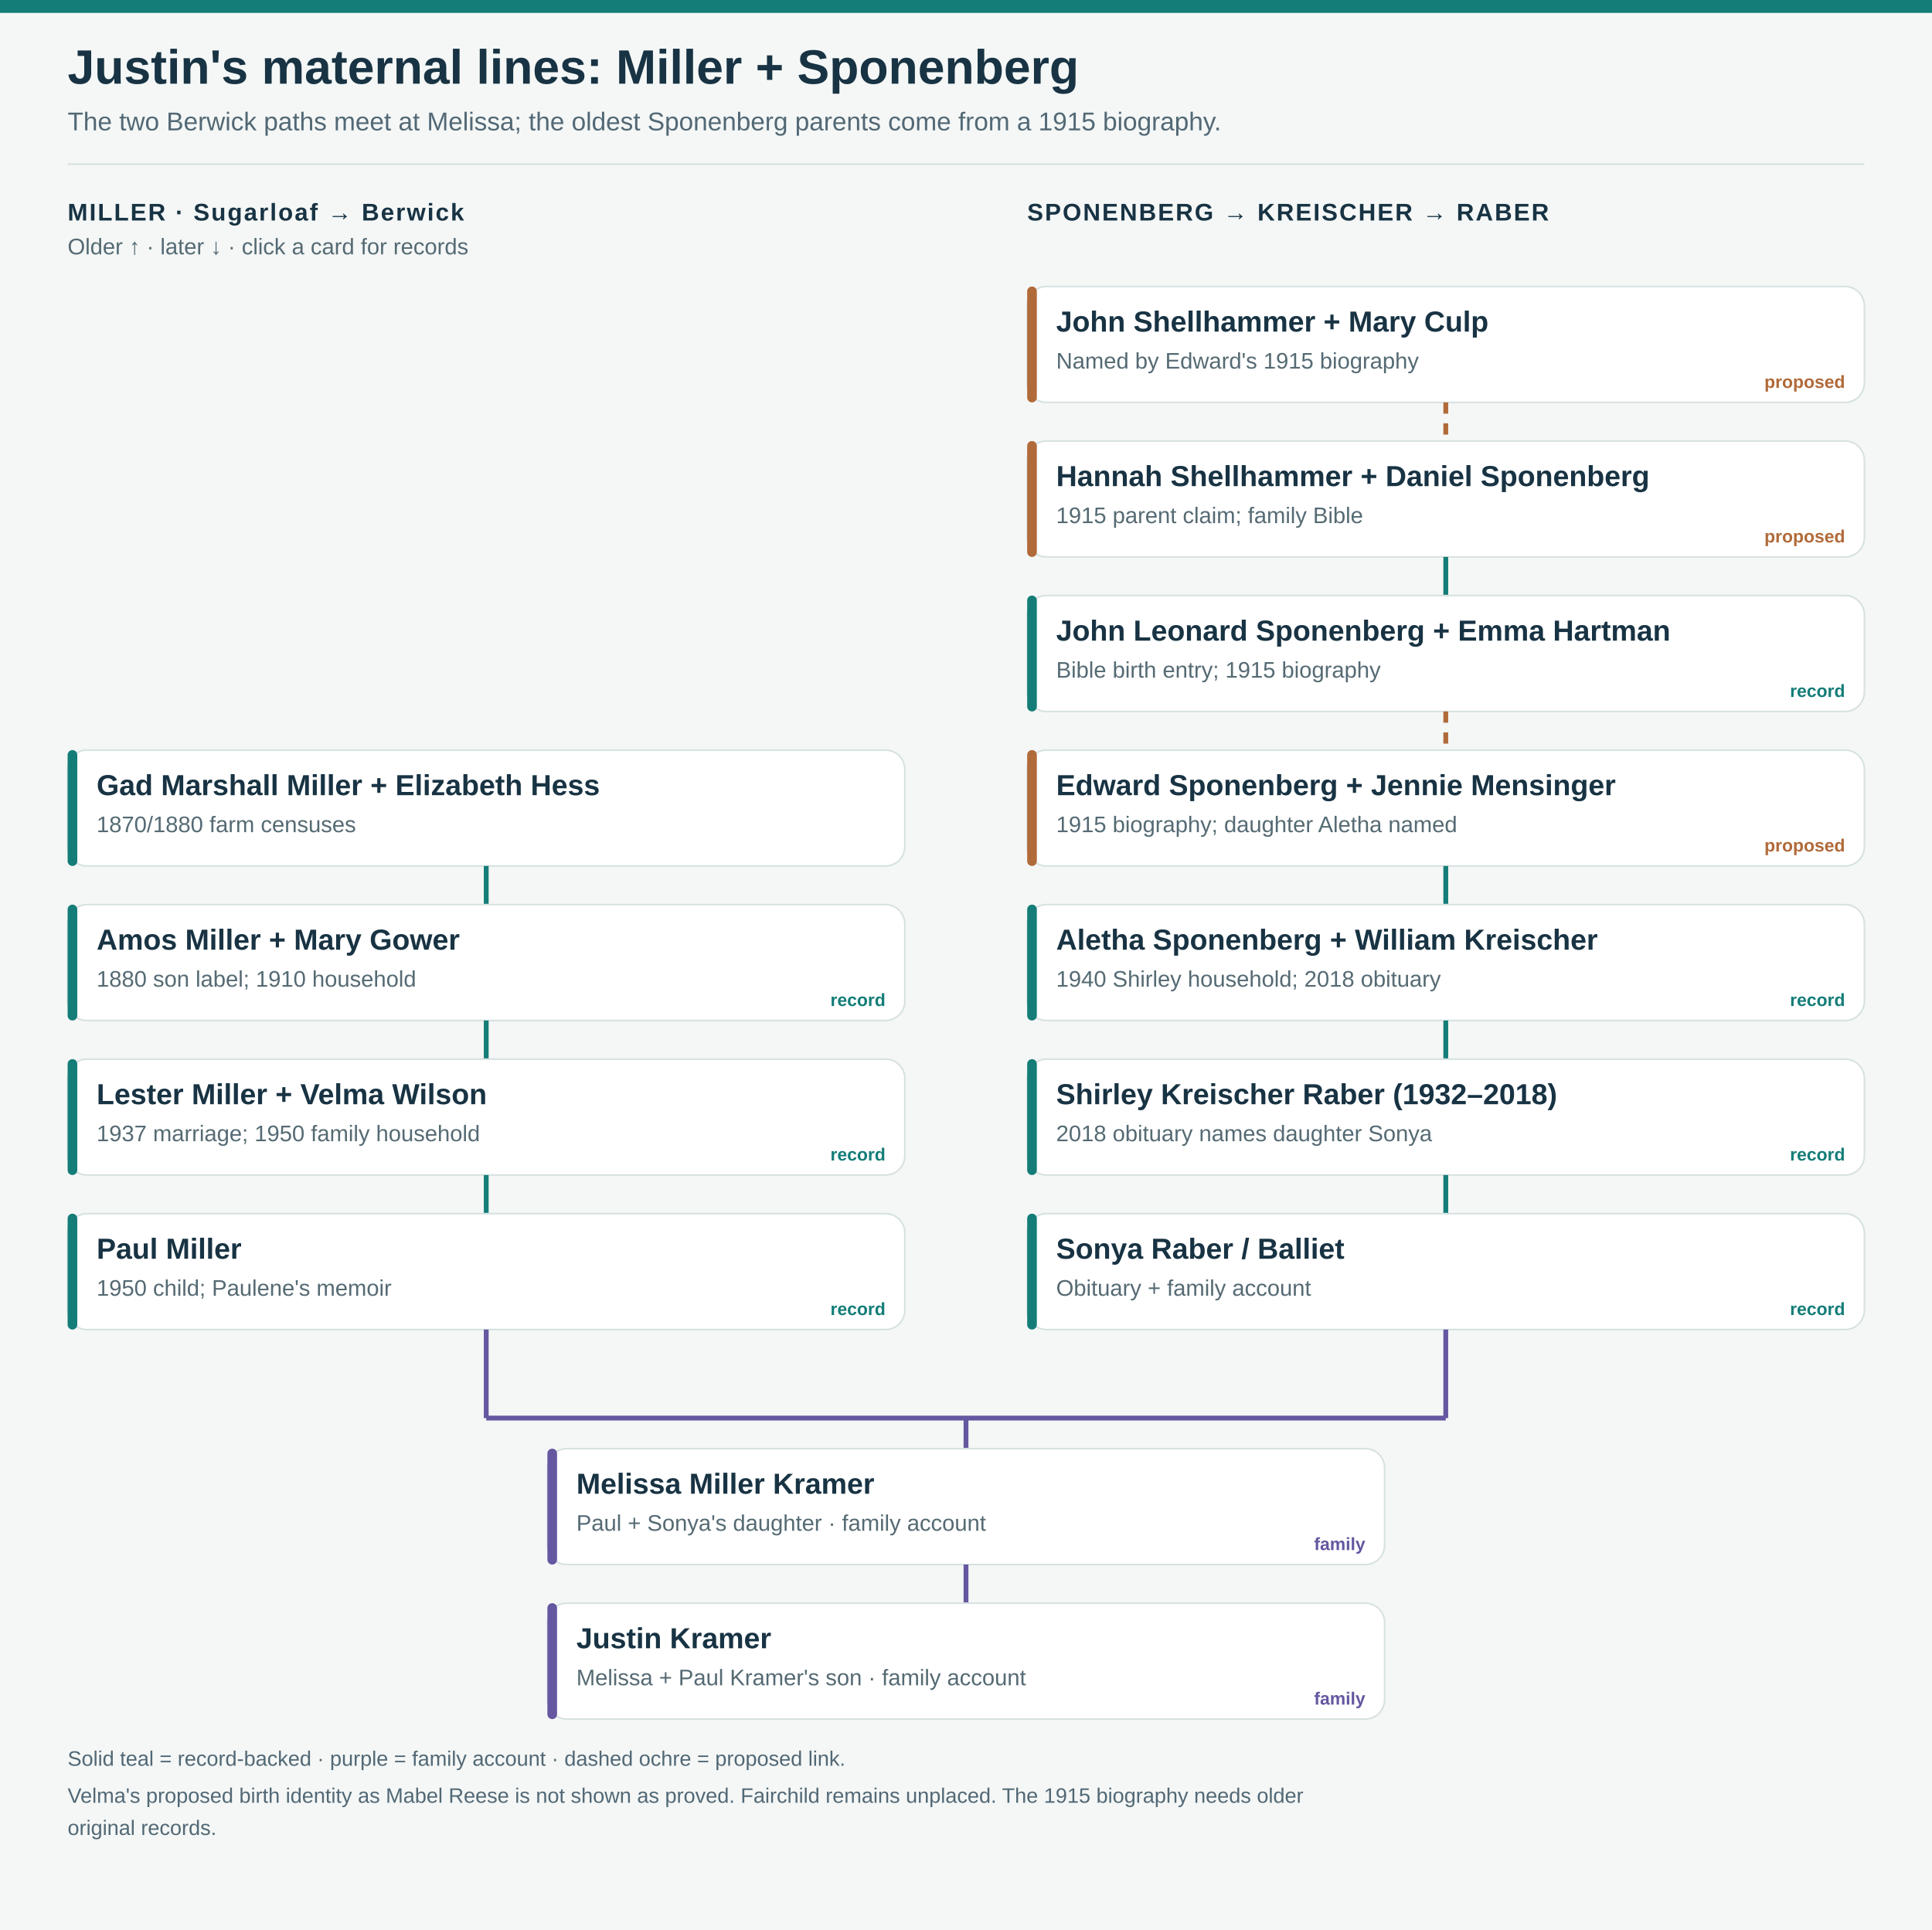
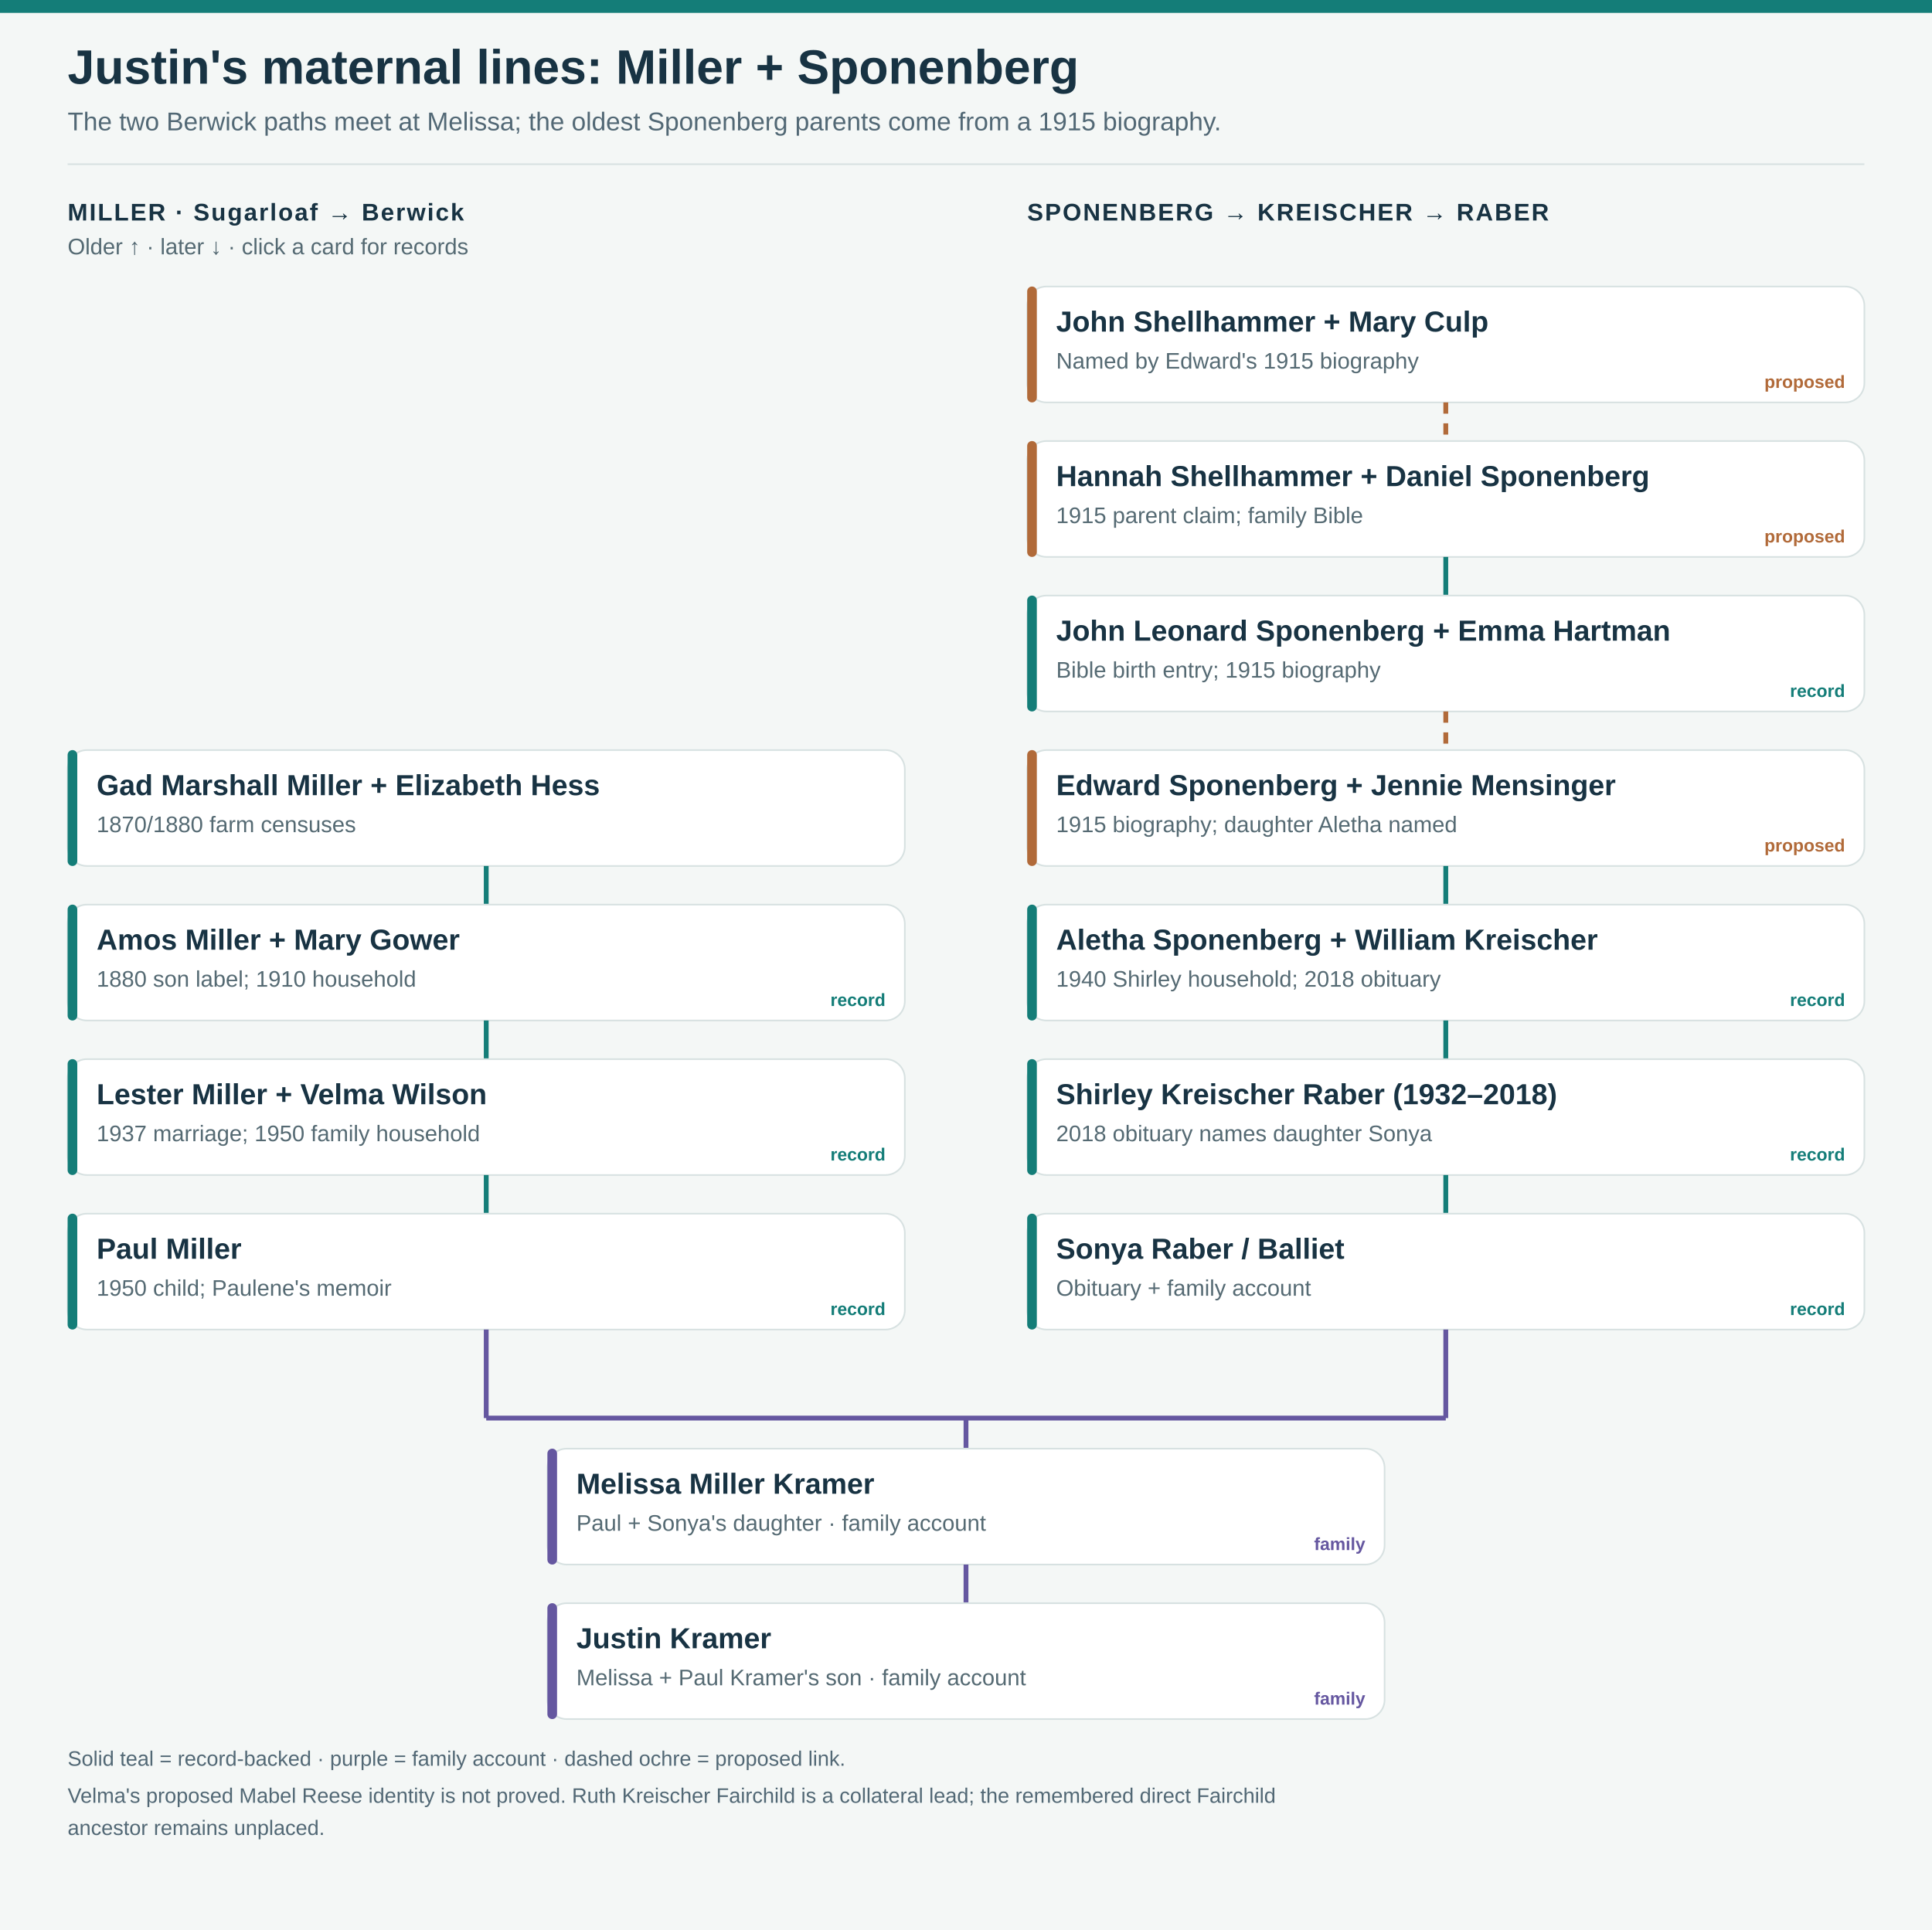
<svg xmlns="http://www.w3.org/2000/svg" width="1200" height="1199" viewBox="0 0 1200 1199" role="img" aria-labelledby="title desc">
  <style>.heading{font:700 30px Segoe UI,Arial,sans-serif;fill:#183343}.subtitle{font:16px Segoe UI,Arial,sans-serif;fill:#526875}.lane{font:700 15px Segoe UI,Arial,sans-serif;letter-spacing:1px;fill:#183343}.person{font:700 18px Segoe UI,Arial,sans-serif;fill:#183343}.detail{font:14px Segoe UI,Arial,sans-serif;fill:#556a73}.tag{font:700 11px Segoe UI,Arial,sans-serif}.foot{font:13px Segoe UI,Arial,sans-serif;fill:#526875}</style>
  <rect width="1200" height="1199" fill="#f4f7f6" />
  <rect width="1200" height="8" fill="#147d78" />
  <text x="42" y="52" class="heading">Justin's maternal lines: Miller + Sponenberg</text>
  <text x="42" y="81" class="subtitle">The two Berwick paths meet at Melissa; the oldest Sponenberg parents come from a 1915 biography.</text>
  <path d="M42 102 H1158" stroke="#d7e1e1" />
  <text x="42" y="137" class="lane">MILLER · Sugarloaf → Berwick</text>
  <text x="638" y="137" class="lane">SPONENBERG → KREISCHER → RABER</text>
  <text x="42" y="158" class="detail">Older ↑ · later ↓ · click a card for records</text>
  <a href="../branches/miller-gower-reese.md">
    <rect x="42" y="466" width="520" height="72" rx="12" fill="#ffffff" stroke="#d7e1e1" />
    <rect x="42" y="466" width="6" height="72" rx="3" fill="#147d78" />
    <text x="60" y="494" class="person">Gad Marshall Miller + Elizabeth Hess</text>
    <text x="60" y="517" class="detail">1870/1880 farm censuses</text>
  </a>
  <path d="M302.0 538 L302.0 562" fill="none" stroke="#147d78" stroke-width="3" />
  <a href="../branches/miller-gower-reese.md">
    <rect x="42" y="562" width="520" height="72" rx="12" fill="#ffffff" stroke="#d7e1e1" />
    <rect x="42" y="562" width="6" height="72" rx="3" fill="#147d78" />
    <text x="60" y="590" class="person">Amos Miller + Mary Gower</text>
    <text x="60" y="613" class="detail">1880 son label; 1910 household</text>
  </a>
  <text x="550" y="625" class="tag" text-anchor="end" fill="#147d78">record</text>
  <path d="M302.0 634 L302.0 658" fill="none" stroke="#147d78" stroke-width="3" />
  <a href="../branches/miller-gower-reese.md">
    <rect x="42" y="658" width="520" height="72" rx="12" fill="#ffffff" stroke="#d7e1e1" />
    <rect x="42" y="658" width="6" height="72" rx="3" fill="#147d78" />
    <text x="60" y="686" class="person">Lester Miller + Velma Wilson</text>
    <text x="60" y="709" class="detail">1937 marriage; 1950 family household</text>
  </a>
  <text x="550" y="721" class="tag" text-anchor="end" fill="#147d78">record</text>
  <path d="M302.0 730 L302.0 754" fill="none" stroke="#147d78" stroke-width="3" />
  <a href="../branches/miller-gower-reese.md">
    <rect x="42" y="754" width="520" height="72" rx="12" fill="#ffffff" stroke="#d7e1e1" />
    <rect x="42" y="754" width="6" height="72" rx="3" fill="#147d78" />
    <text x="60" y="782" class="person">Paul Miller</text>
    <text x="60" y="805" class="detail">1950 child; Paulene's memoir</text>
  </a>
  <text x="550" y="817" class="tag" text-anchor="end" fill="#147d78">record</text>
  <a href="../branches/raber-kreisher-fairchild.md">
    <rect x="638" y="178" width="520" height="72" rx="12" fill="#ffffff" stroke="#d7e1e1" />
    <rect x="638" y="178" width="6" height="72" rx="3" fill="#b16a39" />
    <text x="656" y="206" class="person">John Shellhammer + Mary Culp</text>
    <text x="656" y="229" class="detail">Named by Edward's 1915 biography</text>
  </a>
  <text x="1146" y="241" class="tag" text-anchor="end" fill="#b16a39">proposed</text>
  <path d="M898.0 250 L898.0 274" fill="none" stroke="#b16a39" stroke-width="3" stroke-dasharray="7 6" />
  <a href="../branches/raber-kreisher-fairchild.md">
    <rect x="638" y="274" width="520" height="72" rx="12" fill="#ffffff" stroke="#d7e1e1" />
    <rect x="638" y="274" width="6" height="72" rx="3" fill="#b16a39" />
    <text x="656" y="302" class="person">Hannah Shellhammer + Daniel Sponenberg</text>
    <text x="656" y="325" class="detail">1915 parent claim; family Bible</text>
  </a>
  <text x="1146" y="337" class="tag" text-anchor="end" fill="#b16a39">proposed</text>
  <path d="M898.0 346 L898.0 370" fill="none" stroke="#147d78" stroke-width="3" />
  <a href="../branches/raber-kreisher-fairchild.md">
    <rect x="638" y="370" width="520" height="72" rx="12" fill="#ffffff" stroke="#d7e1e1" />
    <rect x="638" y="370" width="6" height="72" rx="3" fill="#147d78" />
    <text x="656" y="398" class="person">John Leonard Sponenberg + Emma Hartman</text>
    <text x="656" y="421" class="detail">Bible birth entry; 1915 biography</text>
  </a>
  <text x="1146" y="433" class="tag" text-anchor="end" fill="#147d78">record</text>
  <path d="M898.0 442 L898.0 466" fill="none" stroke="#b16a39" stroke-width="3" stroke-dasharray="7 6" />
  <a href="../branches/raber-kreisher-fairchild.md">
    <rect x="638" y="466" width="520" height="72" rx="12" fill="#ffffff" stroke="#d7e1e1" />
    <rect x="638" y="466" width="6" height="72" rx="3" fill="#b16a39" />
    <text x="656" y="494" class="person">Edward Sponenberg + Jennie Mensinger</text>
    <text x="656" y="517" class="detail">1915 biography; daughter Aletha named</text>
  </a>
  <text x="1146" y="529" class="tag" text-anchor="end" fill="#b16a39">proposed</text>
  <path d="M898.0 538 L898.0 562" fill="none" stroke="#147d78" stroke-width="3" />
  <a href="../branches/raber-kreisher-fairchild.md">
    <rect x="638" y="562" width="520" height="72" rx="12" fill="#ffffff" stroke="#d7e1e1" />
    <rect x="638" y="562" width="6" height="72" rx="3" fill="#147d78" />
    <text x="656" y="590" class="person">Aletha Sponenberg + William Kreischer</text>
    <text x="656" y="613" class="detail">1940 Shirley household; 2018 obituary</text>
  </a>
  <text x="1146" y="625" class="tag" text-anchor="end" fill="#147d78">record</text>
  <path d="M898.0 634 L898.0 658" fill="none" stroke="#147d78" stroke-width="3" />
  <a href="../branches/raber-kreisher-fairchild.md">
    <rect x="638" y="658" width="520" height="72" rx="12" fill="#ffffff" stroke="#d7e1e1" />
    <rect x="638" y="658" width="6" height="72" rx="3" fill="#147d78" />
    <text x="656" y="686" class="person">Shirley Kreischer Raber (1932–2018)</text>
    <text x="656" y="709" class="detail">2018 obituary names daughter Sonya</text>
  </a>
  <text x="1146" y="721" class="tag" text-anchor="end" fill="#147d78">record</text>
  <path d="M898.0 730 L898.0 754" fill="none" stroke="#147d78" stroke-width="3" />
  <a href="../branches/raber-kreisher-fairchild.md">
    <rect x="638" y="754" width="520" height="72" rx="12" fill="#ffffff" stroke="#d7e1e1" />
    <rect x="638" y="754" width="6" height="72" rx="3" fill="#147d78" />
    <text x="656" y="782" class="person">Sonya Raber / Balliet</text>
    <text x="656" y="805" class="detail">Obituary + family account</text>
  </a>
  <text x="1146" y="817" class="tag" text-anchor="end" fill="#147d78">record</text>
  <path d="M302.0 826 L302.0 881" fill="none" stroke="#6557a0" stroke-width="3" />
  <path d="M302.0 881 L600 881" fill="none" stroke="#6557a0" stroke-width="3" />
  <path d="M898.0 826 L898.0 881" fill="none" stroke="#6557a0" stroke-width="3" />
  <path d="M898.0 881 L600 881" fill="none" stroke="#6557a0" stroke-width="3" />
  <path d="M600 881 L600 900" fill="none" stroke="#6557a0" stroke-width="3" />
  <a href="../README.md">
    <rect x="340" y="900" width="520" height="72" rx="12" fill="#ffffff" stroke="#d7e1e1" />
    <rect x="340" y="900" width="6" height="72" rx="3" fill="#6557a0" />
    <text x="358" y="928" class="person">Melissa Miller Kramer</text>
    <text x="358" y="951" class="detail">Paul + Sonya's daughter · family account</text>
  </a>
  <text x="848" y="963" class="tag" text-anchor="end" fill="#6557a0">family</text>
  <path d="M600 972 L600 996" fill="none" stroke="#6557a0" stroke-width="3" />
  <a href="../README.md">
    <rect x="340" y="996" width="520" height="72" rx="12" fill="#ffffff" stroke="#d7e1e1" />
    <rect x="340" y="996" width="6" height="72" rx="3" fill="#6557a0" />
    <text x="358" y="1024" class="person">Justin Kramer</text>
    <text x="358" y="1047" class="detail">Melissa + Paul Kramer's son · family account</text>
  </a>
  <text x="848" y="1059" class="tag" text-anchor="end" fill="#6557a0">family</text>
  <text x="42" y="1097" class="foot">Solid teal = record-backed · purple = family account · dashed ochre = proposed link.</text>
-   <text x="42" y="1120" class="foot">Velma's proposed birth identity as Mabel Reese is not shown as proved. Fairchild remains unplaced. The 1915 biography needs older</text>
-   <text x="42" y="1140" class="foot">original records.</text>
+   <text x="42" y="1120" class="foot">Velma's proposed Mabel Reese identity is not proved. Ruth Kreischer Fairchild is a collateral lead; the remembered direct Fairchild</text>
+   <text x="42" y="1140" class="foot">ancestor remains unplaced.</text>
</svg>
